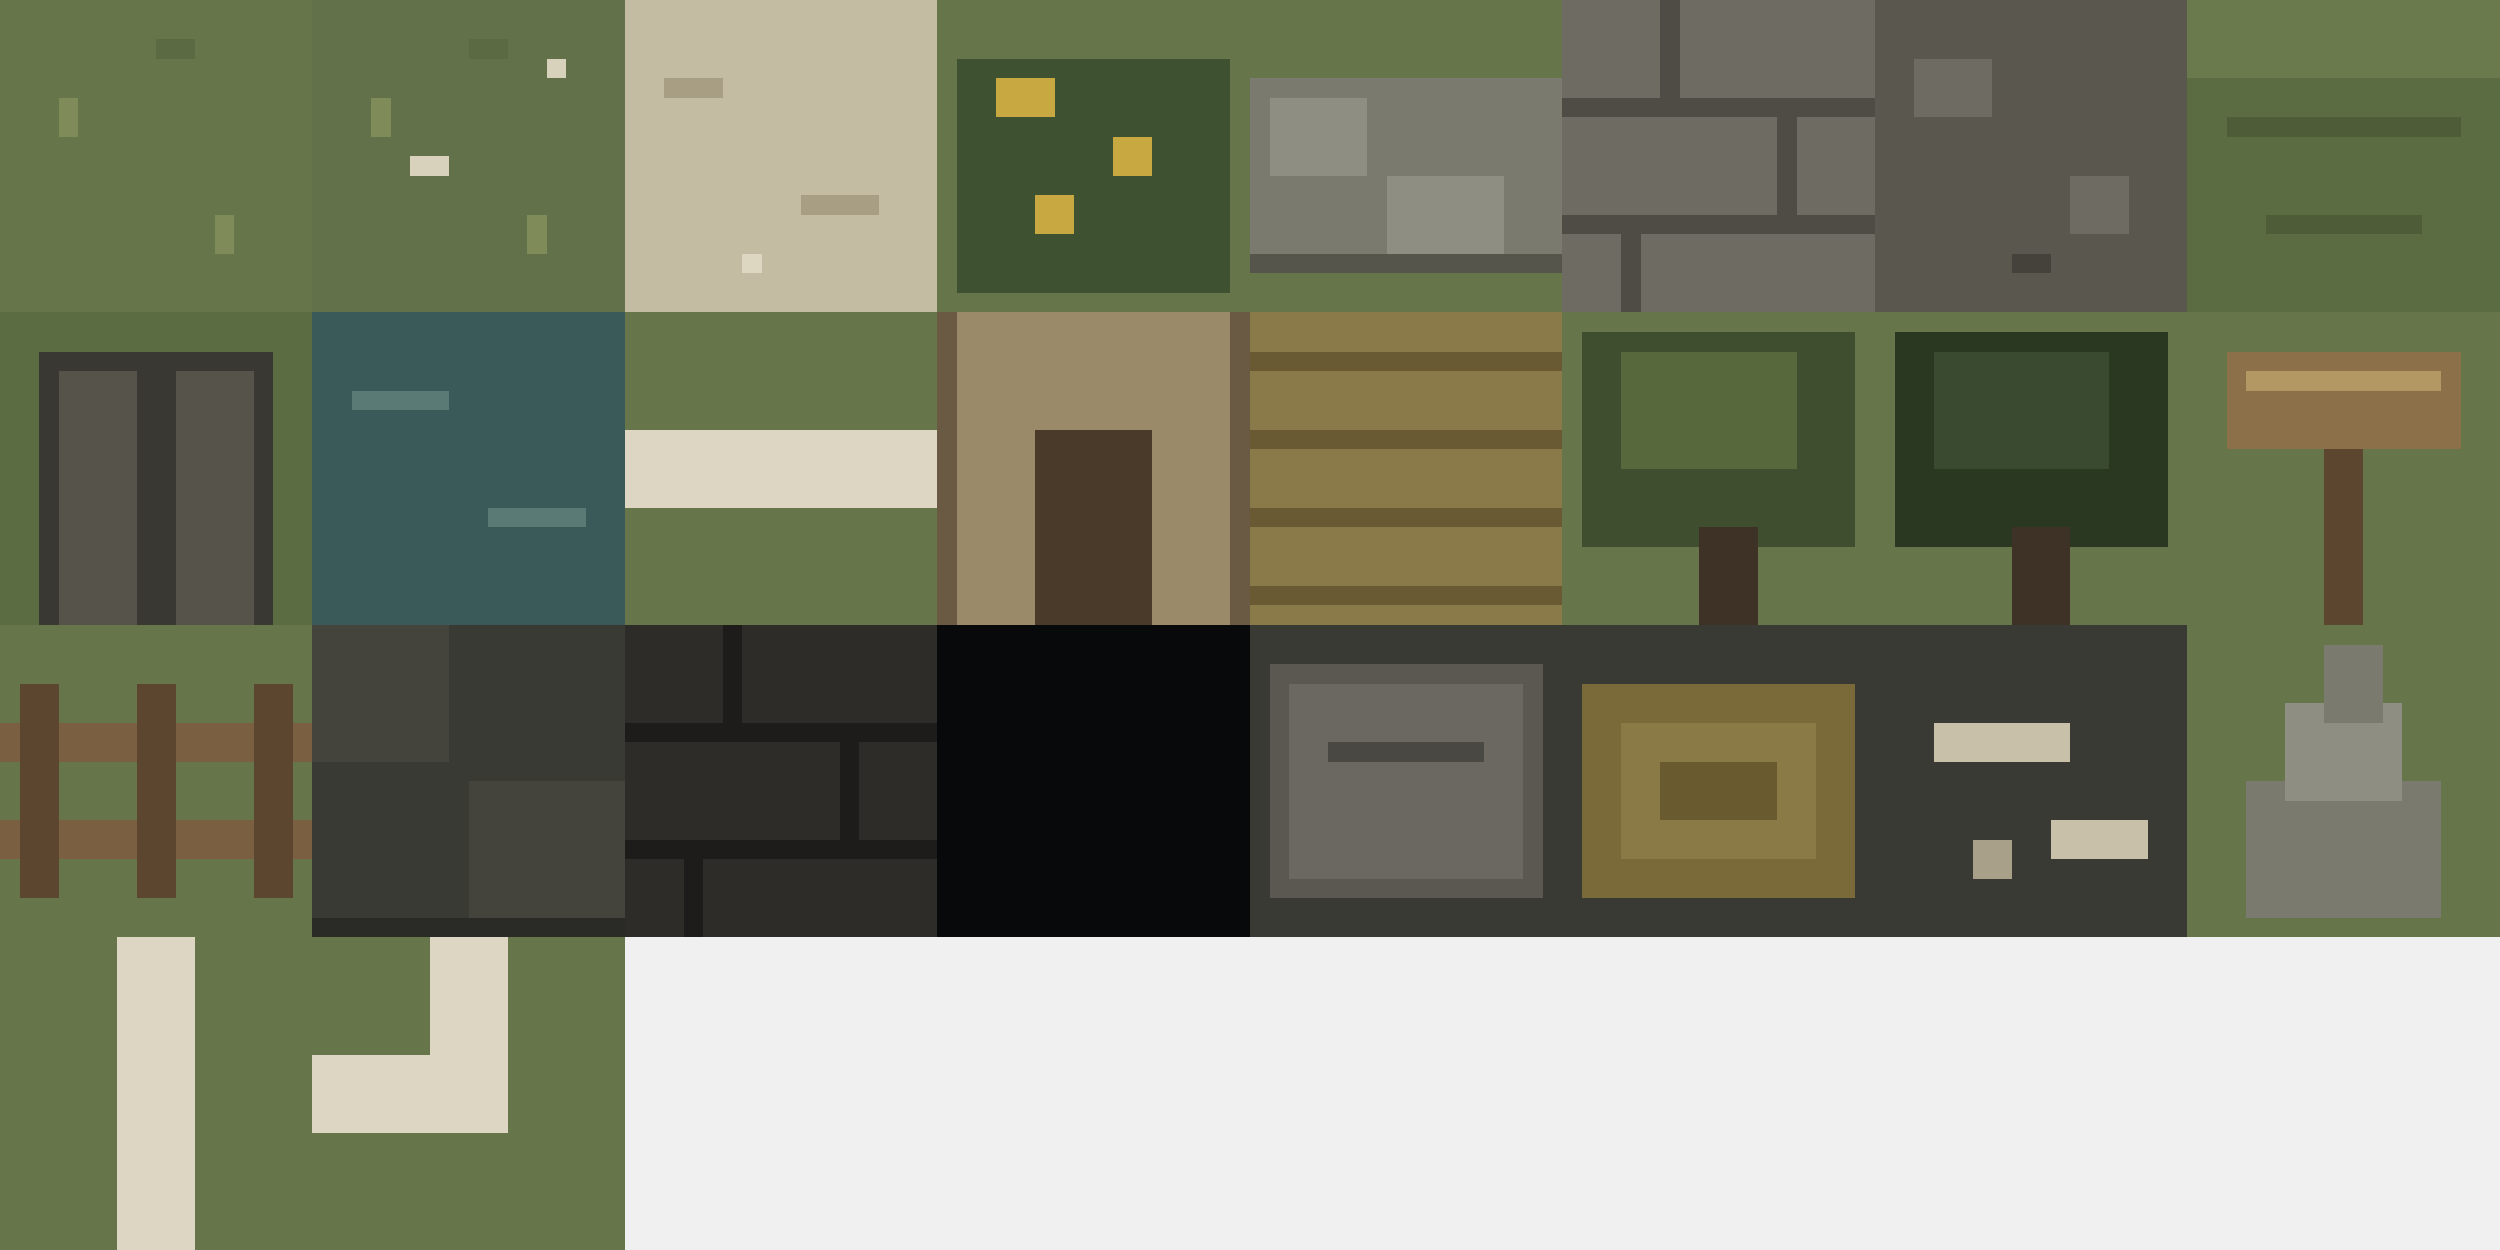
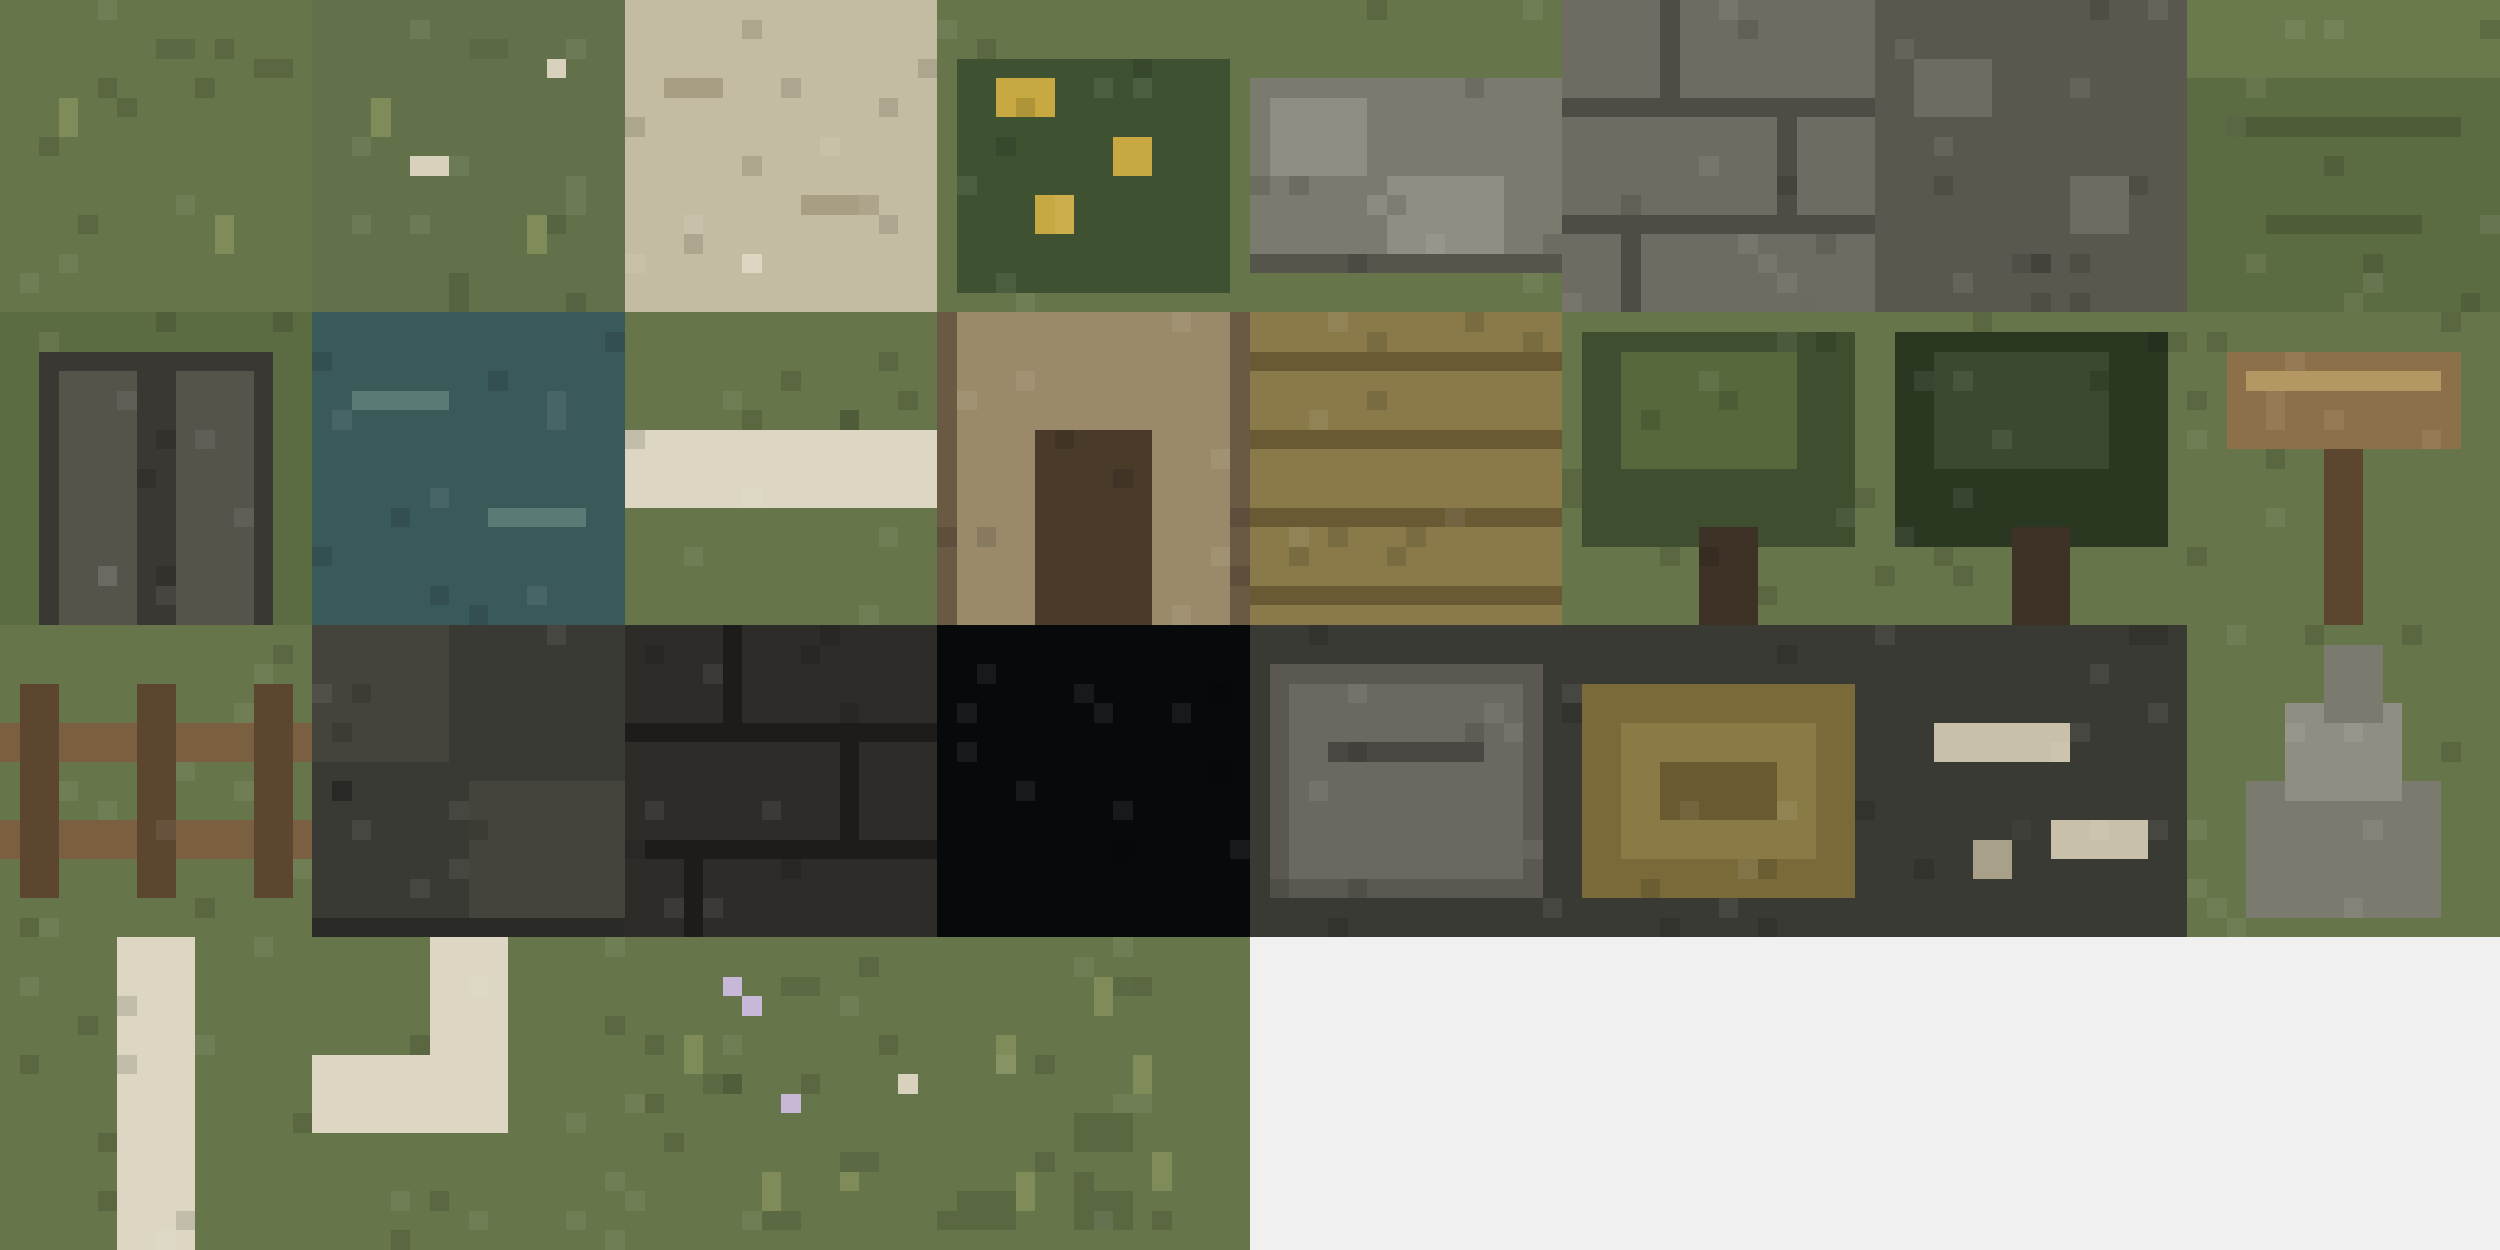
<svg xmlns="http://www.w3.org/2000/svg" width="128" height="64" shape-rendering="crispEdges">
  <g transform="translate(0 0)">
    <rect x="0" y="0" width="16" height="16" fill="#66754a" />
    <rect x="3" y="5" width="1" height="2" fill="#7f8c5a" />
    <rect x="11" y="11" width="1" height="2" fill="#7f8c5a" />
    <rect x="8" y="2" width="2" height="1" fill="#5c6a44" />
+     <rect x="5" y="0" width="1" height="1" fill="#ffffff" fill-opacity="0.07" />
+     <rect x="10" y="4" width="1" height="1" fill="#000000" fill-opacity="0.12" />
+     <rect x="4" y="11" width="1" height="1" fill="#000000" fill-opacity="0.12" />
+     <rect x="13" y="3" width="1" height="1" fill="#000000" fill-opacity="0.12" />
+     <rect x="5" y="4" width="1" height="1" fill="#000000" fill-opacity="0.12" />
+     <rect x="3" y="13" width="1" height="1" fill="#ffffff" fill-opacity="0.07" />
+     <rect x="2" y="7" width="1" height="1" fill="#000000" fill-opacity="0.12" />
+     <rect x="1" y="14" width="1" height="1" fill="#ffffff" fill-opacity="0.07" />
+     <rect x="11" y="2" width="1" height="1" fill="#000000" fill-opacity="0.12" />
+     <rect x="9" y="10" width="1" height="1" fill="#ffffff" fill-opacity="0.07" />
+     <rect x="6" y="5" width="1" height="1" fill="#000000" fill-opacity="0.12" />
+     <rect x="14" y="3" width="1" height="1" fill="#000000" fill-opacity="0.12" />
  </g>
  <g transform="translate(16 0)">
    <rect x="0" y="0" width="16" height="16" fill="#62714a" />
    <rect x="3" y="5" width="1" height="2" fill="#7f8c5a" />
    <rect x="11" y="11" width="1" height="2" fill="#7f8c5a" />
    <rect x="8" y="2" width="2" height="1" fill="#5c6a44" />
    <rect x="5" y="8" width="2" height="1" fill="#d8d2bc" />
    <rect x="12" y="3" width="1" height="1" fill="#d8d2bc" />
+     <rect x="13" y="15" width="1" height="1" fill="#000000" fill-opacity="0.12" />
+     <rect x="5" y="11" width="1" height="1" fill="#ffffff" fill-opacity="0.07" />
+     <rect x="2" y="11" width="1" height="1" fill="#ffffff" fill-opacity="0.07" />
+     <rect x="7" y="8" width="1" height="1" fill="#ffffff" fill-opacity="0.07" />
+     <rect x="5" y="1" width="1" height="1" fill="#ffffff" fill-opacity="0.07" />
+     <rect x="13" y="2" width="1" height="1" fill="#ffffff" fill-opacity="0.07" />
+     <rect x="12" y="11" width="1" height="1" fill="#000000" fill-opacity="0.12" />
+     <rect x="13" y="9" width="1" height="1" fill="#ffffff" fill-opacity="0.07" />
+     <rect x="7" y="15" width="1" height="1" fill="#000000" fill-opacity="0.12" />
+     <rect x="2" y="7" width="1" height="1" fill="#ffffff" fill-opacity="0.07" />
+     <rect x="7" y="14" width="1" height="1" fill="#000000" fill-opacity="0.12" />
+     <rect x="13" y="10" width="1" height="1" fill="#ffffff" fill-opacity="0.07" />
  </g>
  <g transform="translate(32 0)">
    <rect x="0" y="0" width="16" height="16" fill="#c4bca2" />
    <rect x="2" y="4" width="3" height="1" fill="#a89e84" />
    <rect x="9" y="10" width="4" height="1" fill="#a89e84" />
    <rect x="6" y="13" width="1" height="1" fill="#ddd6c0" />
+     <rect x="6" y="8" width="1" height="1" fill="#000000" fill-opacity="0.12" />
+     <rect x="6" y="1" width="1" height="1" fill="#000000" fill-opacity="0.12" />
+     <rect x="13" y="5" width="1" height="1" fill="#000000" fill-opacity="0.12" />
+     <rect x="10" y="7" width="1" height="1" fill="#ffffff" fill-opacity="0.07" />
+     <rect x="8" y="4" width="1" height="1" fill="#000000" fill-opacity="0.12" />
+     <rect x="15" y="3" width="1" height="1" fill="#000000" fill-opacity="0.12" />
+     <rect x="13" y="11" width="1" height="1" fill="#000000" fill-opacity="0.12" />
+     <rect x="0" y="13" width="1" height="1" fill="#ffffff" fill-opacity="0.07" />
+     <rect x="3" y="11" width="1" height="1" fill="#ffffff" fill-opacity="0.07" />
+     <rect x="12" y="10" width="1" height="1" fill="#ffffff" fill-opacity="0.07" />
+     <rect x="3" y="12" width="1" height="1" fill="#000000" fill-opacity="0.12" />
+     <rect x="0" y="6" width="1" height="1" fill="#000000" fill-opacity="0.12" />
  </g>
  <g transform="translate(48 0)">
    <rect x="0" y="0" width="16" height="16" fill="#66754a" />
    <rect x="1" y="3" width="14" height="12" fill="#3e5232" />
    <rect x="3" y="4" width="3" height="2" fill="#c8a840" />
    <rect x="9" y="7" width="2" height="2" fill="#c8a840" />
    <rect x="5" y="10" width="2" height="2" fill="#c8a840" />
+     <rect x="0" y="1" width="1" height="1" fill="#ffffff" fill-opacity="0.07" />
+     <rect x="4" y="5" width="1" height="1" fill="#000000" fill-opacity="0.12" />
+     <rect x="1" y="9" width="1" height="1" fill="#ffffff" fill-opacity="0.07" />
+     <rect x="6" y="11" width="1" height="1" fill="#ffffff" fill-opacity="0.07" />
+     <rect x="3" y="14" width="1" height="1" fill="#ffffff" fill-opacity="0.07" />
+     <rect x="10" y="3" width="1" height="1" fill="#000000" fill-opacity="0.12" />
+     <rect x="4" y="15" width="1" height="1" fill="#ffffff" fill-opacity="0.07" />
+     <rect x="6" y="10" width="1" height="1" fill="#ffffff" fill-opacity="0.07" />
+     <rect x="3" y="7" width="1" height="1" fill="#000000" fill-opacity="0.12" />
+     <rect x="8" y="4" width="1" height="1" fill="#ffffff" fill-opacity="0.07" />
+     <rect x="10" y="4" width="1" height="1" fill="#ffffff" fill-opacity="0.07" />
+     <rect x="2" y="2" width="1" height="1" fill="#000000" fill-opacity="0.12" />
  </g>
  <g transform="translate(64 0)">
    <rect x="0" y="0" width="16" height="16" fill="#66754a" />
    <rect x="0" y="4" width="16" height="10" fill="#7a7a6e" />
    <rect x="1" y="5" width="5" height="4" fill="#8e8e82" />
    <rect x="7" y="9" width="6" height="4" fill="#8e8e82" />
    <rect x="0" y="13" width="16" height="1" fill="#55554c" />
+     <rect x="14" y="0" width="1" height="1" fill="#ffffff" fill-opacity="0.07" />
+     <rect x="2" y="9" width="1" height="1" fill="#000000" fill-opacity="0.12" />
+     <rect x="5" y="13" width="1" height="1" fill="#000000" fill-opacity="0.12" />
+     <rect x="11" y="4" width="1" height="1" fill="#000000" fill-opacity="0.12" />
+     <rect x="6" y="0" width="1" height="1" fill="#000000" fill-opacity="0.12" />
+     <rect x="6" y="10" width="1" height="1" fill="#ffffff" fill-opacity="0.07" />
+     <rect x="6" y="10" width="1" height="1" fill="#ffffff" fill-opacity="0.07" />
+     <rect x="7" y="10" width="1" height="1" fill="#000000" fill-opacity="0.12" />
+     <rect x="9" y="12" width="1" height="1" fill="#ffffff" fill-opacity="0.07" />
+     <rect x="0" y="9" width="1" height="1" fill="#000000" fill-opacity="0.12" />
+     <rect x="14" y="14" width="1" height="1" fill="#ffffff" fill-opacity="0.07" />
+     <rect x="15" y="12" width="1" height="1" fill="#000000" fill-opacity="0.12" />
  </g>
  <g transform="translate(80 0)">
    <rect x="0" y="0" width="16" height="16" fill="#6e6c62" />
    <rect x="0" y="5" width="16" height="1" fill="#4e4c44" />
    <rect x="0" y="11" width="16" height="1" fill="#4e4c44" />
    <rect x="5" y="0" width="1" height="5" fill="#4e4c44" />
    <rect x="11" y="6" width="1" height="5" fill="#4e4c44" />
    <rect x="3" y="12" width="1" height="4" fill="#4e4c44" />
+     <rect x="7" y="8" width="1" height="1" fill="#ffffff" fill-opacity="0.07" />
+     <rect x="10" y="13" width="1" height="1" fill="#ffffff" fill-opacity="0.07" />
+     <rect x="12" y="15" width="1" height="1" fill="#000000" fill-opacity="0.12" />
+     <rect x="0" y="15" width="1" height="1" fill="#ffffff" fill-opacity="0.07" />
+     <rect x="8" y="0" width="1" height="1" fill="#ffffff" fill-opacity="0.07" />
+     <rect x="9" y="1" width="1" height="1" fill="#000000" fill-opacity="0.12" />
+     <rect x="3" y="10" width="1" height="1" fill="#000000" fill-opacity="0.12" />
+     <rect x="11" y="9" width="1" height="1" fill="#000000" fill-opacity="0.12" />
+     <rect x="13" y="12" width="1" height="1" fill="#000000" fill-opacity="0.12" />
+     <rect x="12" y="15" width="1" height="1" fill="#ffffff" fill-opacity="0.07" />
+     <rect x="9" y="12" width="1" height="1" fill="#ffffff" fill-opacity="0.07" />
+     <rect x="11" y="14" width="1" height="1" fill="#ffffff" fill-opacity="0.07" />
  </g>
  <g transform="translate(96 0)">
    <rect x="0" y="0" width="16" height="16" fill="#5a584e" />
    <rect x="2" y="3" width="4" height="3" fill="#6e6c62" />
    <rect x="10" y="9" width="3" height="3" fill="#6e6c62" />
    <rect x="7" y="13" width="2" height="1" fill="#44423a" />
+     <rect x="1" y="2" width="1" height="1" fill="#ffffff" fill-opacity="0.07" />
+     <rect x="3" y="9" width="1" height="1" fill="#000000" fill-opacity="0.12" />
+     <rect x="7" y="13" width="1" height="1" fill="#ffffff" fill-opacity="0.07" />
+     <rect x="4" y="14" width="1" height="1" fill="#ffffff" fill-opacity="0.07" />
+     <rect x="10" y="13" width="1" height="1" fill="#000000" fill-opacity="0.12" />
+     <rect x="11" y="0" width="1" height="1" fill="#000000" fill-opacity="0.12" />
+     <rect x="8" y="15" width="1" height="1" fill="#000000" fill-opacity="0.12" />
+     <rect x="14" y="0" width="1" height="1" fill="#ffffff" fill-opacity="0.07" />
+     <rect x="10" y="15" width="1" height="1" fill="#000000" fill-opacity="0.12" />
+     <rect x="13" y="9" width="1" height="1" fill="#000000" fill-opacity="0.12" />
+     <rect x="10" y="4" width="1" height="1" fill="#ffffff" fill-opacity="0.07" />
+     <rect x="3" y="7" width="1" height="1" fill="#ffffff" fill-opacity="0.07" />
  </g>
  <g transform="translate(112 0)">
    <rect x="0" y="0" width="16" height="16" fill="#5c6c42" />
    <rect x="0" y="0" width="16" height="4" fill="#6a7a4c" />
    <rect x="2" y="6" width="12" height="1" fill="#4e5c38" />
    <rect x="4" y="11" width="8" height="1" fill="#4e5c38" />
+     <rect x="14" y="15" width="1" height="1" fill="#000000" fill-opacity="0.12" />
+     <rect x="5" y="1" width="1" height="1" fill="#ffffff" fill-opacity="0.07" />
+     <rect x="9" y="14" width="1" height="1" fill="#ffffff" fill-opacity="0.07" />
+     <rect x="2" y="6" width="1" height="1" fill="#ffffff" fill-opacity="0.07" />
+     <rect x="9" y="13" width="1" height="1" fill="#000000" fill-opacity="0.12" />
+     <rect x="3" y="4" width="1" height="1" fill="#ffffff" fill-opacity="0.07" />
+     <rect x="7" y="1" width="1" height="1" fill="#ffffff" fill-opacity="0.07" />
+     <rect x="7" y="8" width="1" height="1" fill="#000000" fill-opacity="0.12" />
+     <rect x="15" y="1" width="1" height="1" fill="#000000" fill-opacity="0.12" />
+     <rect x="3" y="13" width="1" height="1" fill="#ffffff" fill-opacity="0.07" />
+     <rect x="8" y="15" width="1" height="1" fill="#ffffff" fill-opacity="0.07" />
+     <rect x="15" y="11" width="1" height="1" fill="#ffffff" fill-opacity="0.07" />
  </g>
  <g transform="translate(0 16)">
    <rect x="0" y="0" width="16" height="16" fill="#5c6c42" />
    <rect x="2" y="2" width="12" height="14" fill="#3a3832" />
    <rect x="3" y="3" width="10" height="13" fill="#55534a" />
    <rect x="7" y="3" width="2" height="13" fill="#3a3832" />
+     <rect x="14" y="0" width="1" height="1" fill="#000000" fill-opacity="0.12" />
+     <rect x="10" y="6" width="1" height="1" fill="#ffffff" fill-opacity="0.07" />
+     <rect x="5" y="13" width="1" height="1" fill="#ffffff" fill-opacity="0.07" />
+     <rect x="8" y="13" width="1" height="1" fill="#000000" fill-opacity="0.12" />
+     <rect x="7" y="8" width="1" height="1" fill="#000000" fill-opacity="0.12" />
+     <rect x="5" y="13" width="1" height="1" fill="#ffffff" fill-opacity="0.07" />
+     <rect x="8" y="6" width="1" height="1" fill="#000000" fill-opacity="0.12" />
+     <rect x="6" y="4" width="1" height="1" fill="#ffffff" fill-opacity="0.07" />
+     <rect x="2" y="1" width="1" height="1" fill="#ffffff" fill-opacity="0.07" />
+     <rect x="8" y="0" width="1" height="1" fill="#000000" fill-opacity="0.12" />
+     <rect x="12" y="10" width="1" height="1" fill="#ffffff" fill-opacity="0.07" />
+     <rect x="8" y="14" width="1" height="1" fill="#ffffff" fill-opacity="0.07" />
  </g>
  <g transform="translate(16 16)">
    <rect x="0" y="0" width="16" height="16" fill="#3a5a5a" />
    <rect x="2" y="4" width="5" height="1" fill="#5a7a76" />
    <rect x="9" y="10" width="5" height="1" fill="#5a7a76" />
+     <rect x="15" y="1" width="1" height="1" fill="#000000" fill-opacity="0.12" />
+     <rect x="9" y="3" width="1" height="1" fill="#000000" fill-opacity="0.12" />
+     <rect x="6" y="9" width="1" height="1" fill="#ffffff" fill-opacity="0.07" />
+     <rect x="11" y="14" width="1" height="1" fill="#ffffff" fill-opacity="0.07" />
+     <rect x="0" y="2" width="1" height="1" fill="#000000" fill-opacity="0.12" />
+     <rect x="12" y="4" width="1" height="1" fill="#ffffff" fill-opacity="0.07" />
+     <rect x="0" y="12" width="1" height="1" fill="#000000" fill-opacity="0.12" />
+     <rect x="6" y="14" width="1" height="1" fill="#000000" fill-opacity="0.12" />
+     <rect x="8" y="15" width="1" height="1" fill="#000000" fill-opacity="0.12" />
+     <rect x="12" y="5" width="1" height="1" fill="#ffffff" fill-opacity="0.07" />
+     <rect x="1" y="5" width="1" height="1" fill="#ffffff" fill-opacity="0.07" />
+     <rect x="4" y="10" width="1" height="1" fill="#000000" fill-opacity="0.12" />
  </g>
  <g transform="translate(32 16)">
    <rect x="0" y="0" width="16" height="16" fill="#66754a" />
    <rect x="0" y="6" width="16" height="4" fill="#dcd6c2" />
+     <rect x="11" y="5" width="1" height="1" fill="#000000" fill-opacity="0.12" />
+     <rect x="13" y="11" width="1" height="1" fill="#ffffff" fill-opacity="0.07" />
+     <rect x="8" y="3" width="1" height="1" fill="#000000" fill-opacity="0.12" />
+     <rect x="0" y="6" width="1" height="1" fill="#000000" fill-opacity="0.12" />
+     <rect x="11" y="5" width="1" height="1" fill="#000000" fill-opacity="0.12" />
+     <rect x="14" y="4" width="1" height="1" fill="#000000" fill-opacity="0.12" />
+     <rect x="3" y="12" width="1" height="1" fill="#ffffff" fill-opacity="0.07" />
+     <rect x="6" y="9" width="1" height="1" fill="#ffffff" fill-opacity="0.07" />
+     <rect x="13" y="2" width="1" height="1" fill="#000000" fill-opacity="0.12" />
+     <rect x="6" y="5" width="1" height="1" fill="#000000" fill-opacity="0.12" />
+     <rect x="12" y="15" width="1" height="1" fill="#ffffff" fill-opacity="0.07" />
+     <rect x="5" y="4" width="1" height="1" fill="#ffffff" fill-opacity="0.07" />
  </g>
  <g transform="translate(48 16)">
    <rect x="0" y="0" width="16" height="16" fill="#9a8a6a" />
    <rect x="0" y="0" width="1" height="16" fill="#6a5a44" />
    <rect x="15" y="0" width="1" height="16" fill="#6a5a44" />
    <rect x="5" y="6" width="6" height="10" fill="#4a3a2a" />
+     <rect x="14" y="7" width="1" height="1" fill="#ffffff" fill-opacity="0.07" />
+     <rect x="12" y="0" width="1" height="1" fill="#ffffff" fill-opacity="0.07" />
+     <rect x="9" y="8" width="1" height="1" fill="#000000" fill-opacity="0.12" />
+     <rect x="14" y="12" width="1" height="1" fill="#ffffff" fill-opacity="0.07" />
+     <rect x="12" y="15" width="1" height="1" fill="#ffffff" fill-opacity="0.07" />
+     <rect x="2" y="11" width="1" height="1" fill="#000000" fill-opacity="0.12" />
+     <rect x="1" y="4" width="1" height="1" fill="#ffffff" fill-opacity="0.07" />
+     <rect x="15" y="10" width="1" height="1" fill="#000000" fill-opacity="0.12" />
+     <rect x="4" y="3" width="1" height="1" fill="#ffffff" fill-opacity="0.07" />
+     <rect x="0" y="11" width="1" height="1" fill="#000000" fill-opacity="0.12" />
+     <rect x="6" y="6" width="1" height="1" fill="#000000" fill-opacity="0.12" />
+     <rect x="15" y="13" width="1" height="1" fill="#000000" fill-opacity="0.12" />
  </g>
  <g transform="translate(64 16)">
    <rect x="0" y="0" width="16" height="16" fill="#8a7a4a" />
    <rect x="0" y="2" width="16" height="1" fill="#6a5a34" />
    <rect x="0" y="6" width="16" height="1" fill="#6a5a34" />
    <rect x="0" y="10" width="16" height="1" fill="#6a5a34" />
    <rect x="0" y="14" width="16" height="1" fill="#6a5a34" />
+     <rect x="6" y="4" width="1" height="1" fill="#000000" fill-opacity="0.12" />
+     <rect x="8" y="11" width="1" height="1" fill="#000000" fill-opacity="0.12" />
+     <rect x="7" y="12" width="1" height="1" fill="#000000" fill-opacity="0.12" />
+     <rect x="4" y="11" width="1" height="1" fill="#000000" fill-opacity="0.12" />
+     <rect x="2" y="12" width="1" height="1" fill="#000000" fill-opacity="0.12" />
+     <rect x="10" y="10" width="1" height="1" fill="#ffffff" fill-opacity="0.07" />
+     <rect x="11" y="0" width="1" height="1" fill="#000000" fill-opacity="0.12" />
+     <rect x="3" y="5" width="1" height="1" fill="#ffffff" fill-opacity="0.07" />
+     <rect x="14" y="1" width="1" height="1" fill="#000000" fill-opacity="0.12" />
+     <rect x="6" y="1" width="1" height="1" fill="#000000" fill-opacity="0.12" />
+     <rect x="2" y="11" width="1" height="1" fill="#ffffff" fill-opacity="0.07" />
+     <rect x="4" y="0" width="1" height="1" fill="#ffffff" fill-opacity="0.07" />
  </g>
  <g transform="translate(80 16)">
    <rect x="0" y="0" width="16" height="16" fill="#66754a" />
    <rect x="1" y="1" width="14" height="11" fill="#3e4e2e" />
    <rect x="3" y="2" width="9" height="6" fill="#56683c" />
    <rect x="7" y="11" width="3" height="5" fill="#3e3226" />
+     <rect x="13" y="1" width="1" height="1" fill="#000000" fill-opacity="0.12" />
+     <rect x="0" y="9" width="1" height="1" fill="#000000" fill-opacity="0.12" />
+     <rect x="14" y="10" width="1" height="1" fill="#ffffff" fill-opacity="0.07" />
+     <rect x="4" y="5" width="1" height="1" fill="#000000" fill-opacity="0.12" />
+     <rect x="11" y="1" width="1" height="1" fill="#ffffff" fill-opacity="0.07" />
+     <rect x="7" y="3" width="1" height="1" fill="#ffffff" fill-opacity="0.07" />
+     <rect x="7" y="12" width="1" height="1" fill="#000000" fill-opacity="0.12" />
+     <rect x="0" y="8" width="1" height="1" fill="#000000" fill-opacity="0.12" />
+     <rect x="15" y="9" width="1" height="1" fill="#000000" fill-opacity="0.12" />
+     <rect x="8" y="4" width="1" height="1" fill="#000000" fill-opacity="0.12" />
+     <rect x="10" y="14" width="1" height="1" fill="#000000" fill-opacity="0.12" />
+     <rect x="5" y="12" width="1" height="1" fill="#000000" fill-opacity="0.12" />
  </g>
  <g transform="translate(96 16)">
    <rect x="0" y="0" width="16" height="16" fill="#66754a" />
    <rect x="1" y="1" width="14" height="11" fill="#2a3822" />
    <rect x="3" y="2" width="9" height="6" fill="#3a4a30" />
    <rect x="7" y="11" width="3" height="5" fill="#3e3226" />
+     <rect x="2" y="3" width="1" height="1" fill="#ffffff" fill-opacity="0.07" />
+     <rect x="5" y="0" width="1" height="1" fill="#000000" fill-opacity="0.12" />
+     <rect x="4" y="3" width="1" height="1" fill="#ffffff" fill-opacity="0.07" />
+     <rect x="1" y="11" width="1" height="1" fill="#ffffff" fill-opacity="0.07" />
+     <rect x="14" y="1" width="1" height="1" fill="#000000" fill-opacity="0.12" />
+     <rect x="4" y="13" width="1" height="1" fill="#000000" fill-opacity="0.12" />
+     <rect x="3" y="12" width="1" height="1" fill="#000000" fill-opacity="0.12" />
+     <rect x="11" y="3" width="1" height="1" fill="#000000" fill-opacity="0.12" />
+     <rect x="15" y="1" width="1" height="1" fill="#000000" fill-opacity="0.12" />
+     <rect x="4" y="9" width="1" height="1" fill="#ffffff" fill-opacity="0.07" />
+     <rect x="0" y="13" width="1" height="1" fill="#000000" fill-opacity="0.12" />
+     <rect x="6" y="6" width="1" height="1" fill="#ffffff" fill-opacity="0.07" />
  </g>
  <g transform="translate(112 16)">
    <rect x="0" y="0" width="16" height="16" fill="#66754a" />
    <rect x="7" y="6" width="2" height="10" fill="#5d4630" />
    <rect x="2" y="2" width="12" height="5" fill="#8c7049" />
    <rect x="3" y="3" width="10" height="1" fill="#b49863" />
+     <rect x="4" y="5" width="1" height="1" fill="#ffffff" fill-opacity="0.07" />
+     <rect x="5" y="2" width="1" height="1" fill="#ffffff" fill-opacity="0.07" />
+     <rect x="0" y="4" width="1" height="1" fill="#000000" fill-opacity="0.12" />
+     <rect x="1" y="1" width="1" height="1" fill="#000000" fill-opacity="0.12" />
+     <rect x="7" y="5" width="1" height="1" fill="#ffffff" fill-opacity="0.07" />
+     <rect x="13" y="0" width="1" height="1" fill="#000000" fill-opacity="0.12" />
+     <rect x="0" y="6" width="1" height="1" fill="#ffffff" fill-opacity="0.07" />
+     <rect x="4" y="7" width="1" height="1" fill="#000000" fill-opacity="0.12" />
+     <rect x="4" y="4" width="1" height="1" fill="#ffffff" fill-opacity="0.07" />
+     <rect x="4" y="10" width="1" height="1" fill="#ffffff" fill-opacity="0.07" />
+     <rect x="12" y="6" width="1" height="1" fill="#ffffff" fill-opacity="0.07" />
+     <rect x="0" y="12" width="1" height="1" fill="#000000" fill-opacity="0.12" />
  </g>
  <g transform="translate(0 32)">
    <rect x="0" y="0" width="16" height="16" fill="#66754a" />
    <rect x="0" y="5" width="16" height="2" fill="#7a6040" />
    <rect x="0" y="10" width="16" height="2" fill="#7a6040" />
    <rect x="1" y="3" width="2" height="11" fill="#5d4630" />
    <rect x="7" y="3" width="2" height="11" fill="#5d4630" />
    <rect x="13" y="3" width="2" height="11" fill="#5d4630" />
+     <rect x="15" y="12" width="1" height="1" fill="#ffffff" fill-opacity="0.07" />
+     <rect x="13" y="2" width="1" height="1" fill="#ffffff" fill-opacity="0.07" />
+     <rect x="8" y="10" width="1" height="1" fill="#ffffff" fill-opacity="0.07" />
+     <rect x="9" y="7" width="1" height="1" fill="#ffffff" fill-opacity="0.07" />
+     <rect x="12" y="8" width="1" height="1" fill="#ffffff" fill-opacity="0.07" />
+     <rect x="1" y="15" width="1" height="1" fill="#000000" fill-opacity="0.12" />
+     <rect x="2" y="15" width="1" height="1" fill="#ffffff" fill-opacity="0.07" />
+     <rect x="12" y="4" width="1" height="1" fill="#ffffff" fill-opacity="0.07" />
+     <rect x="10" y="14" width="1" height="1" fill="#000000" fill-opacity="0.12" />
+     <rect x="3" y="8" width="1" height="1" fill="#ffffff" fill-opacity="0.07" />
+     <rect x="5" y="9" width="1" height="1" fill="#ffffff" fill-opacity="0.07" />
+     <rect x="14" y="1" width="1" height="1" fill="#000000" fill-opacity="0.12" />
  </g>
  <g transform="translate(16 32)">
    <rect x="0" y="0" width="16" height="16" fill="#3a3a34" />
    <rect x="0" y="0" width="7" height="7" fill="#44443c" />
    <rect x="8" y="8" width="8" height="8" fill="#44443c" />
    <rect x="0" y="15" width="16" height="1" fill="#2a2a26" />
+     <rect x="7" y="9" width="1" height="1" fill="#ffffff" fill-opacity="0.07" />
+     <rect x="7" y="12" width="1" height="1" fill="#ffffff" fill-opacity="0.07" />
+     <rect x="1" y="8" width="1" height="1" fill="#000000" fill-opacity="0.12" />
+     <rect x="1" y="5" width="1" height="1" fill="#000000" fill-opacity="0.12" />
+     <rect x="8" y="10" width="1" height="1" fill="#000000" fill-opacity="0.12" />
+     <rect x="2" y="3" width="1" height="1" fill="#000000" fill-opacity="0.12" />
+     <rect x="5" y="13" width="1" height="1" fill="#ffffff" fill-opacity="0.07" />
+     <rect x="1" y="8" width="1" height="1" fill="#000000" fill-opacity="0.12" />
+     <rect x="1" y="8" width="1" height="1" fill="#000000" fill-opacity="0.12" />
+     <rect x="0" y="3" width="1" height="1" fill="#ffffff" fill-opacity="0.07" />
+     <rect x="2" y="10" width="1" height="1" fill="#ffffff" fill-opacity="0.07" />
+     <rect x="12" y="0" width="1" height="1" fill="#ffffff" fill-opacity="0.07" />
  </g>
  <g transform="translate(32 32)">
    <rect x="0" y="0" width="16" height="16" fill="#2e2c28" />
    <rect x="0" y="5" width="16" height="1" fill="#1e1c1a" />
    <rect x="0" y="11" width="16" height="1" fill="#1e1c1a" />
    <rect x="5" y="0" width="1" height="5" fill="#1e1c1a" />
    <rect x="11" y="6" width="1" height="5" fill="#1e1c1a" />
    <rect x="3" y="12" width="1" height="4" fill="#1e1c1a" />
+     <rect x="8" y="12" width="1" height="1" fill="#000000" fill-opacity="0.12" />
+     <rect x="10" y="0" width="1" height="1" fill="#000000" fill-opacity="0.12" />
+     <rect x="0" y="11" width="1" height="1" fill="#000000" fill-opacity="0.12" />
+     <rect x="11" y="4" width="1" height="1" fill="#000000" fill-opacity="0.12" />
+     <rect x="1" y="9" width="1" height="1" fill="#ffffff" fill-opacity="0.07" />
+     <rect x="4" y="14" width="1" height="1" fill="#ffffff" fill-opacity="0.07" />
+     <rect x="4" y="2" width="1" height="1" fill="#ffffff" fill-opacity="0.07" />
+     <rect x="7" y="9" width="1" height="1" fill="#ffffff" fill-opacity="0.07" />
+     <rect x="2" y="14" width="1" height="1" fill="#ffffff" fill-opacity="0.07" />
+     <rect x="0" y="11" width="1" height="1" fill="#ffffff" fill-opacity="0.07" />
+     <rect x="9" y="1" width="1" height="1" fill="#000000" fill-opacity="0.12" />
+     <rect x="1" y="1" width="1" height="1" fill="#000000" fill-opacity="0.12" />
  </g>
  <g transform="translate(48 32)">
    <rect x="0" y="0" width="16" height="16" fill="#07090a" />
+     <rect x="14" y="7" width="1" height="1" fill="#000000" fill-opacity="0.12" />
+     <rect x="14" y="3" width="1" height="1" fill="#000000" fill-opacity="0.12" />
+     <rect x="9" y="9" width="1" height="1" fill="#ffffff" fill-opacity="0.07" />
+     <rect x="4" y="8" width="1" height="1" fill="#ffffff" fill-opacity="0.07" />
+     <rect x="1" y="4" width="1" height="1" fill="#ffffff" fill-opacity="0.07" />
+     <rect x="12" y="4" width="1" height="1" fill="#ffffff" fill-opacity="0.07" />
+     <rect x="15" y="11" width="1" height="1" fill="#ffffff" fill-opacity="0.07" />
+     <rect x="7" y="3" width="1" height="1" fill="#ffffff" fill-opacity="0.07" />
+     <rect x="8" y="4" width="1" height="1" fill="#ffffff" fill-opacity="0.07" />
+     <rect x="1" y="6" width="1" height="1" fill="#ffffff" fill-opacity="0.07" />
+     <rect x="2" y="2" width="1" height="1" fill="#ffffff" fill-opacity="0.07" />
+     <rect x="9" y="11" width="1" height="1" fill="#000000" fill-opacity="0.12" />
  </g>
  <g transform="translate(64 32)">
    <rect x="0" y="0" width="16" height="16" fill="#3a3a34" />
    <rect x="1" y="2" width="14" height="12" fill="#5a5850" />
    <rect x="2" y="3" width="12" height="10" fill="#6a6860" />
    <rect x="4" y="6" width="8" height="1" fill="#4a4842" />
+     <rect x="15" y="14" width="1" height="1" fill="#ffffff" fill-opacity="0.07" />
+     <rect x="14" y="11" width="1" height="1" fill="#ffffff" fill-opacity="0.07" />
+     <rect x="11" y="5" width="1" height="1" fill="#000000" fill-opacity="0.12" />
+     <rect x="13" y="5" width="1" height="1" fill="#ffffff" fill-opacity="0.07" />
+     <rect x="5" y="13" width="1" height="1" fill="#000000" fill-opacity="0.12" />
+     <rect x="12" y="4" width="1" height="1" fill="#ffffff" fill-opacity="0.07" />
+     <rect x="5" y="6" width="1" height="1" fill="#000000" fill-opacity="0.12" />
+     <rect x="5" y="3" width="1" height="1" fill="#ffffff" fill-opacity="0.07" />
+     <rect x="3" y="8" width="1" height="1" fill="#ffffff" fill-opacity="0.07" />
+     <rect x="3" y="0" width="1" height="1" fill="#000000" fill-opacity="0.12" />
+     <rect x="4" y="15" width="1" height="1" fill="#000000" fill-opacity="0.12" />
+     <rect x="1" y="13" width="1" height="1" fill="#000000" fill-opacity="0.12" />
  </g>
  <g transform="translate(80 32)">
    <rect x="0" y="0" width="16" height="16" fill="#3a3a34" />
    <rect x="1" y="3" width="14" height="11" fill="#7a6a3a" />
    <rect x="3" y="5" width="10" height="7" fill="#8a7a46" />
    <rect x="5" y="7" width="6" height="3" fill="#6a5a30" />
+     <rect x="0" y="3" width="1" height="1" fill="#ffffff" fill-opacity="0.07" />
+     <rect x="0" y="4" width="1" height="1" fill="#000000" fill-opacity="0.12" />
+     <rect x="8" y="14" width="1" height="1" fill="#ffffff" fill-opacity="0.07" />
+     <rect x="10" y="12" width="1" height="1" fill="#000000" fill-opacity="0.12" />
+     <rect x="10" y="15" width="1" height="1" fill="#000000" fill-opacity="0.12" />
+     <rect x="5" y="15" width="1" height="1" fill="#000000" fill-opacity="0.12" />
+     <rect x="15" y="9" width="1" height="1" fill="#000000" fill-opacity="0.12" />
+     <rect x="4" y="13" width="1" height="1" fill="#000000" fill-opacity="0.12" />
+     <rect x="6" y="9" width="1" height="1" fill="#ffffff" fill-opacity="0.07" />
+     <rect x="11" y="9" width="1" height="1" fill="#ffffff" fill-opacity="0.07" />
+     <rect x="11" y="1" width="1" height="1" fill="#000000" fill-opacity="0.12" />
+     <rect x="9" y="12" width="1" height="1" fill="#ffffff" fill-opacity="0.07" />
  </g>
  <g transform="translate(96 32)">
    <rect x="0" y="0" width="16" height="16" fill="#3a3a34" />
    <rect x="3" y="5" width="7" height="2" fill="#c8c0a8" />
    <rect x="9" y="10" width="5" height="2" fill="#c8c0a8" />
    <rect x="5" y="11" width="2" height="2" fill="#a8a088" />
+     <rect x="7" y="10" width="1" height="1" fill="#ffffff" fill-opacity="0.07" />
+     <rect x="9" y="6" width="1" height="1" fill="#ffffff" fill-opacity="0.07" />
+     <rect x="14" y="4" width="1" height="1" fill="#ffffff" fill-opacity="0.07" />
+     <rect x="10" y="5" width="1" height="1" fill="#ffffff" fill-opacity="0.07" />
+     <rect x="11" y="2" width="1" height="1" fill="#ffffff" fill-opacity="0.07" />
+     <rect x="7" y="10" width="1" height="1" fill="#000000" fill-opacity="0.12" />
+     <rect x="14" y="0" width="1" height="1" fill="#000000" fill-opacity="0.12" />
+     <rect x="11" y="10" width="1" height="1" fill="#ffffff" fill-opacity="0.07" />
+     <rect x="0" y="0" width="1" height="1" fill="#ffffff" fill-opacity="0.07" />
+     <rect x="13" y="0" width="1" height="1" fill="#000000" fill-opacity="0.12" />
+     <rect x="14" y="10" width="1" height="1" fill="#ffffff" fill-opacity="0.07" />
+     <rect x="2" y="12" width="1" height="1" fill="#000000" fill-opacity="0.12" />
  </g>
  <g transform="translate(112 32)">
    <rect x="0" y="0" width="16" height="16" fill="#66754a" />
    <rect x="3" y="8" width="10" height="7" fill="#7a7a6e" />
    <rect x="5" y="4" width="6" height="5" fill="#8e8e82" />
    <rect x="7" y="1" width="3" height="4" fill="#7a7a6e" />
+     <rect x="0" y="10" width="1" height="1" fill="#ffffff" fill-opacity="0.07" />
+     <rect x="1" y="14" width="1" height="1" fill="#ffffff" fill-opacity="0.07" />
+     <rect x="0" y="13" width="1" height="1" fill="#ffffff" fill-opacity="0.07" />
+     <rect x="8" y="5" width="1" height="1" fill="#ffffff" fill-opacity="0.07" />
+     <rect x="2" y="15" width="1" height="1" fill="#ffffff" fill-opacity="0.07" />
+     <rect x="13" y="6" width="1" height="1" fill="#000000" fill-opacity="0.12" />
+     <rect x="8" y="14" width="1" height="1" fill="#ffffff" fill-opacity="0.07" />
+     <rect x="11" y="0" width="1" height="1" fill="#000000" fill-opacity="0.12" />
+     <rect x="9" y="10" width="1" height="1" fill="#ffffff" fill-opacity="0.07" />
+     <rect x="6" y="0" width="1" height="1" fill="#000000" fill-opacity="0.12" />
+     <rect x="2" y="0" width="1" height="1" fill="#ffffff" fill-opacity="0.07" />
+     <rect x="5" y="5" width="1" height="1" fill="#ffffff" fill-opacity="0.07" />
  </g>
  <g transform="translate(0 48)">
    <rect x="0" y="0" width="16" height="16" fill="#66754a" />
    <rect x="6" y="0" width="4" height="16" fill="#dcd6c2" />
+     <rect x="15" y="9" width="1" height="1" fill="#000000" fill-opacity="0.12" />
+     <rect x="9" y="14" width="1" height="1" fill="#000000" fill-opacity="0.12" />
+     <rect x="6" y="3" width="1" height="1" fill="#000000" fill-opacity="0.12" />
+     <rect x="13" y="0" width="1" height="1" fill="#ffffff" fill-opacity="0.07" />
+     <rect x="5" y="13" width="1" height="1" fill="#000000" fill-opacity="0.12" />
+     <rect x="10" y="5" width="1" height="1" fill="#ffffff" fill-opacity="0.07" />
+     <rect x="8" y="15" width="1" height="1" fill="#ffffff" fill-opacity="0.07" />
+     <rect x="5" y="10" width="1" height="1" fill="#000000" fill-opacity="0.12" />
+     <rect x="1" y="2" width="1" height="1" fill="#ffffff" fill-opacity="0.07" />
+     <rect x="4" y="4" width="1" height="1" fill="#000000" fill-opacity="0.12" />
+     <rect x="1" y="6" width="1" height="1" fill="#000000" fill-opacity="0.12" />
+     <rect x="6" y="6" width="1" height="1" fill="#000000" fill-opacity="0.12" />
  </g>
  <g transform="translate(16 48)">
    <rect x="0" y="0" width="16" height="16" fill="#66754a" />
    <rect x="0" y="6" width="10" height="4" fill="#dcd6c2" />
    <rect x="6" y="0" width="4" height="10" fill="#dcd6c2" />
+     <rect x="5" y="5" width="1" height="1" fill="#000000" fill-opacity="0.12" />
+     <rect x="15" y="4" width="1" height="1" fill="#000000" fill-opacity="0.12" />
+     <rect x="13" y="9" width="1" height="1" fill="#ffffff" fill-opacity="0.07" />
+     <rect x="4" y="13" width="1" height="1" fill="#ffffff" fill-opacity="0.07" />
+     <rect x="4" y="15" width="1" height="1" fill="#000000" fill-opacity="0.12" />
+     <rect x="8" y="2" width="1" height="1" fill="#ffffff" fill-opacity="0.07" />
+     <rect x="15" y="15" width="1" height="1" fill="#ffffff" fill-opacity="0.07" />
+     <rect x="15" y="12" width="1" height="1" fill="#ffffff" fill-opacity="0.07" />
+     <rect x="13" y="14" width="1" height="1" fill="#ffffff" fill-opacity="0.07" />
+     <rect x="15" y="0" width="1" height="1" fill="#ffffff" fill-opacity="0.07" />
+     <rect x="8" y="14" width="1" height="1" fill="#ffffff" fill-opacity="0.07" />
+     <rect x="6" y="13" width="1" height="1" fill="#000000" fill-opacity="0.12" />
+   </g>
+   <g transform="translate(32 48)">
+     <rect x="0" y="0" width="16" height="16" fill="#66754a" />
+     <rect x="3" y="5" width="1" height="2" fill="#7f8c5a" />
+     <rect x="11" y="11" width="1" height="2" fill="#7f8c5a" />
+     <rect x="8" y="2" width="2" height="1" fill="#5c6a44" />
+     <rect x="7" y="12" width="1" height="2" fill="#7f8c5a" />
+     <rect x="11" y="11" width="2" height="1" fill="#5c6a44" />
+     <rect x="4" y="7" width="2" height="1" fill="#5c6a44" />
+     <rect x="7" y="14" width="2" height="1" fill="#5c6a44" />
+     <rect x="5" y="2" width="1" height="1" fill="#c8b8d8" />
+     <rect x="14" y="7" width="1" height="1" fill="#d8d2bc" />
+     <rect x="6" y="3" width="1" height="1" fill="#c8b8d8" />
+     <rect x="8" y="8" width="1" height="1" fill="#c8b8d8" />
+     <rect x="6" y="14" width="1" height="1" fill="#ffffff" fill-opacity="0.07" />
+     <rect x="5" y="5" width="1" height="1" fill="#ffffff" fill-opacity="0.07" />
+     <rect x="2" y="10" width="1" height="1" fill="#000000" fill-opacity="0.12" />
+     <rect x="11" y="3" width="1" height="1" fill="#ffffff" fill-opacity="0.07" />
+     <rect x="12" y="1" width="1" height="1" fill="#000000" fill-opacity="0.12" />
+     <rect x="13" y="5" width="1" height="1" fill="#000000" fill-opacity="0.12" />
+     <rect x="1" y="5" width="1" height="1" fill="#000000" fill-opacity="0.12" />
+     <rect x="5" y="7" width="1" height="1" fill="#000000" fill-opacity="0.12" />
+     <rect x="1" y="8" width="1" height="1" fill="#000000" fill-opacity="0.12" />
+     <rect x="9" y="7" width="1" height="1" fill="#000000" fill-opacity="0.12" />
+     <rect x="0" y="13" width="1" height="1" fill="#ffffff" fill-opacity="0.07" />
+     <rect x="0" y="8" width="1" height="1" fill="#ffffff" fill-opacity="0.07" />
+   </g>
+   <g transform="translate(48 48)">
+     <rect x="0" y="0" width="16" height="16" fill="#66754a" />
+     <rect x="3" y="5" width="1" height="2" fill="#7f8c5a" />
+     <rect x="11" y="11" width="1" height="2" fill="#7f8c5a" />
+     <rect x="8" y="2" width="2" height="1" fill="#5c6a44" />
+     <rect x="7" y="9" width="3" height="2" fill="#5a6842" />
+     <rect x="7" y="13" width="3" height="2" fill="#5a6842" />
+     <rect x="8" y="2" width="1" height="2" fill="#7f8c5a" />
+     <rect x="4" y="12" width="1" height="2" fill="#7f8c5a" />
+     <rect x="10" y="6" width="1" height="2" fill="#7f8c5a" />
+     <rect x="1" y="13" width="3" height="2" fill="#5a6842" />
+     <rect x="10" y="8" width="1" height="1" fill="#ffffff" fill-opacity="0.07" />
+     <rect x="0" y="14" width="1" height="1" fill="#000000" fill-opacity="0.12" />
+     <rect x="11" y="14" width="1" height="1" fill="#000000" fill-opacity="0.12" />
+     <rect x="5" y="11" width="1" height="1" fill="#000000" fill-opacity="0.12" />
+     <rect x="8" y="14" width="1" height="1" fill="#ffffff" fill-opacity="0.07" />
+     <rect x="7" y="1" width="1" height="1" fill="#ffffff" fill-opacity="0.07" />
+     <rect x="9" y="0" width="1" height="1" fill="#ffffff" fill-opacity="0.07" />
+     <rect x="5" y="6" width="1" height="1" fill="#000000" fill-opacity="0.12" />
+     <rect x="3" y="6" width="1" height="1" fill="#ffffff" fill-opacity="0.07" />
+     <rect x="7" y="12" width="1" height="1" fill="#000000" fill-opacity="0.12" />
+     <rect x="10" y="2" width="1" height="1" fill="#000000" fill-opacity="0.12" />
+     <rect x="9" y="8" width="1" height="1" fill="#ffffff" fill-opacity="0.07" />
  </g>
</svg>
